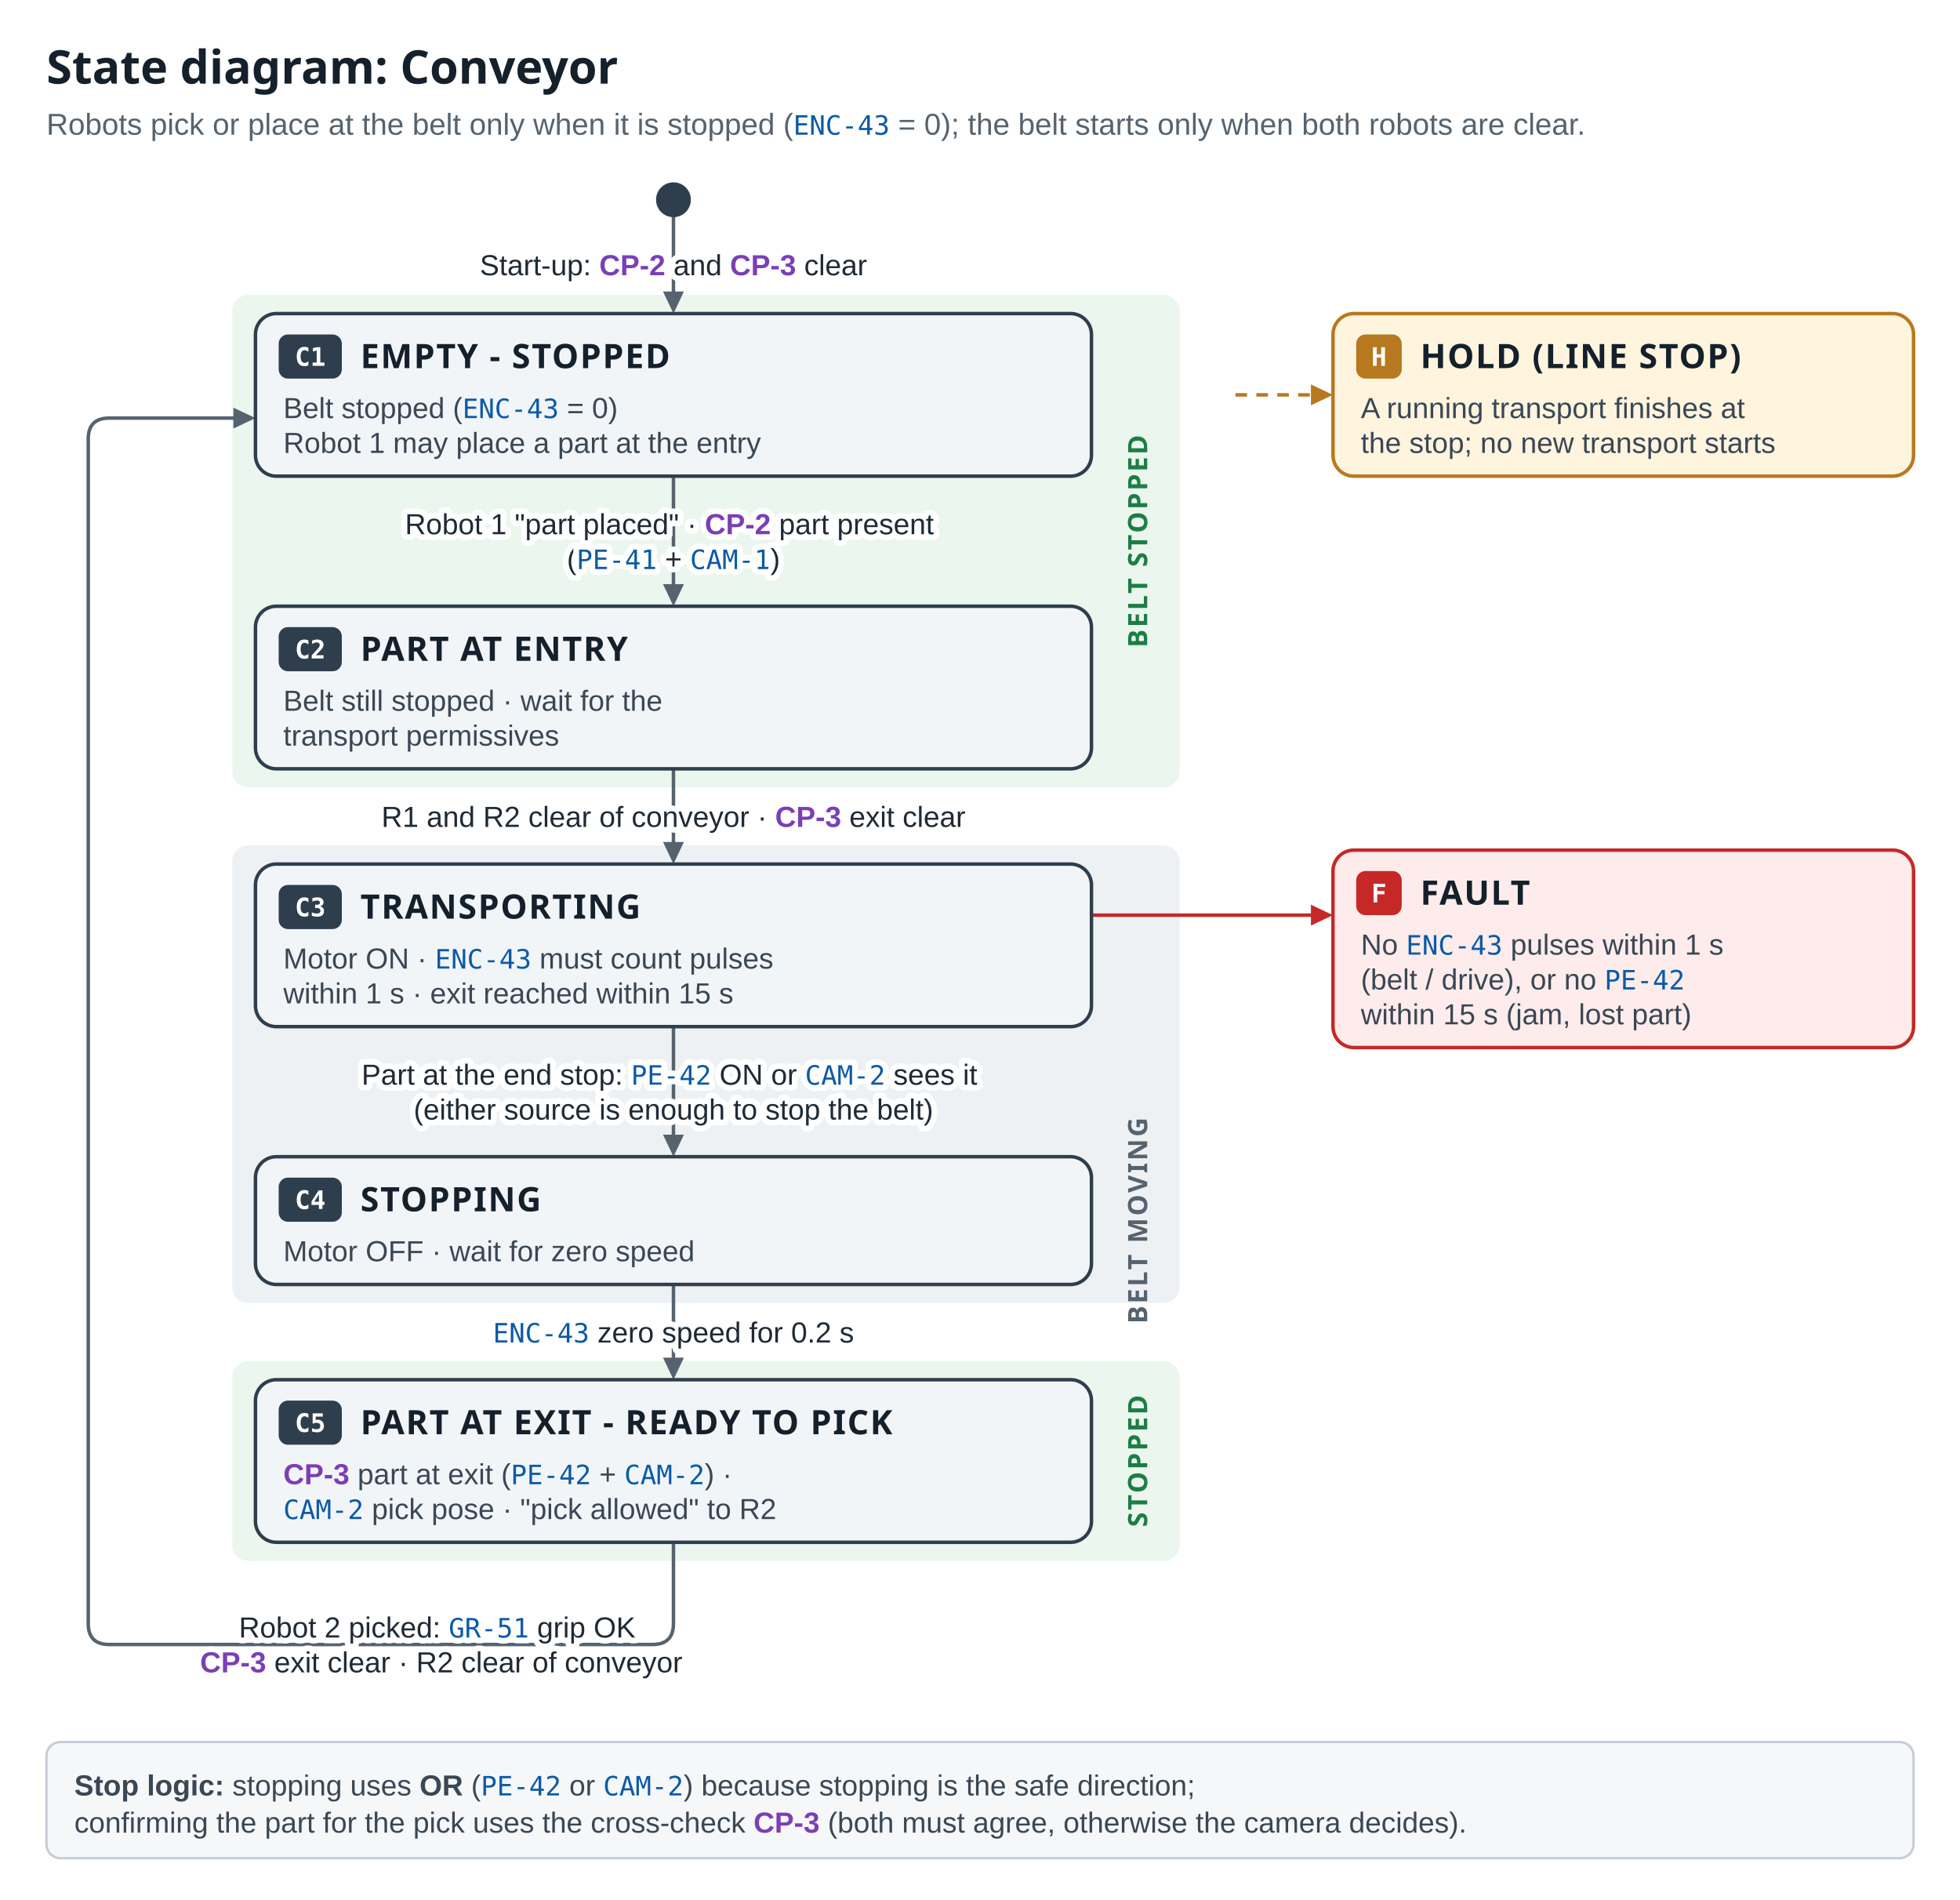
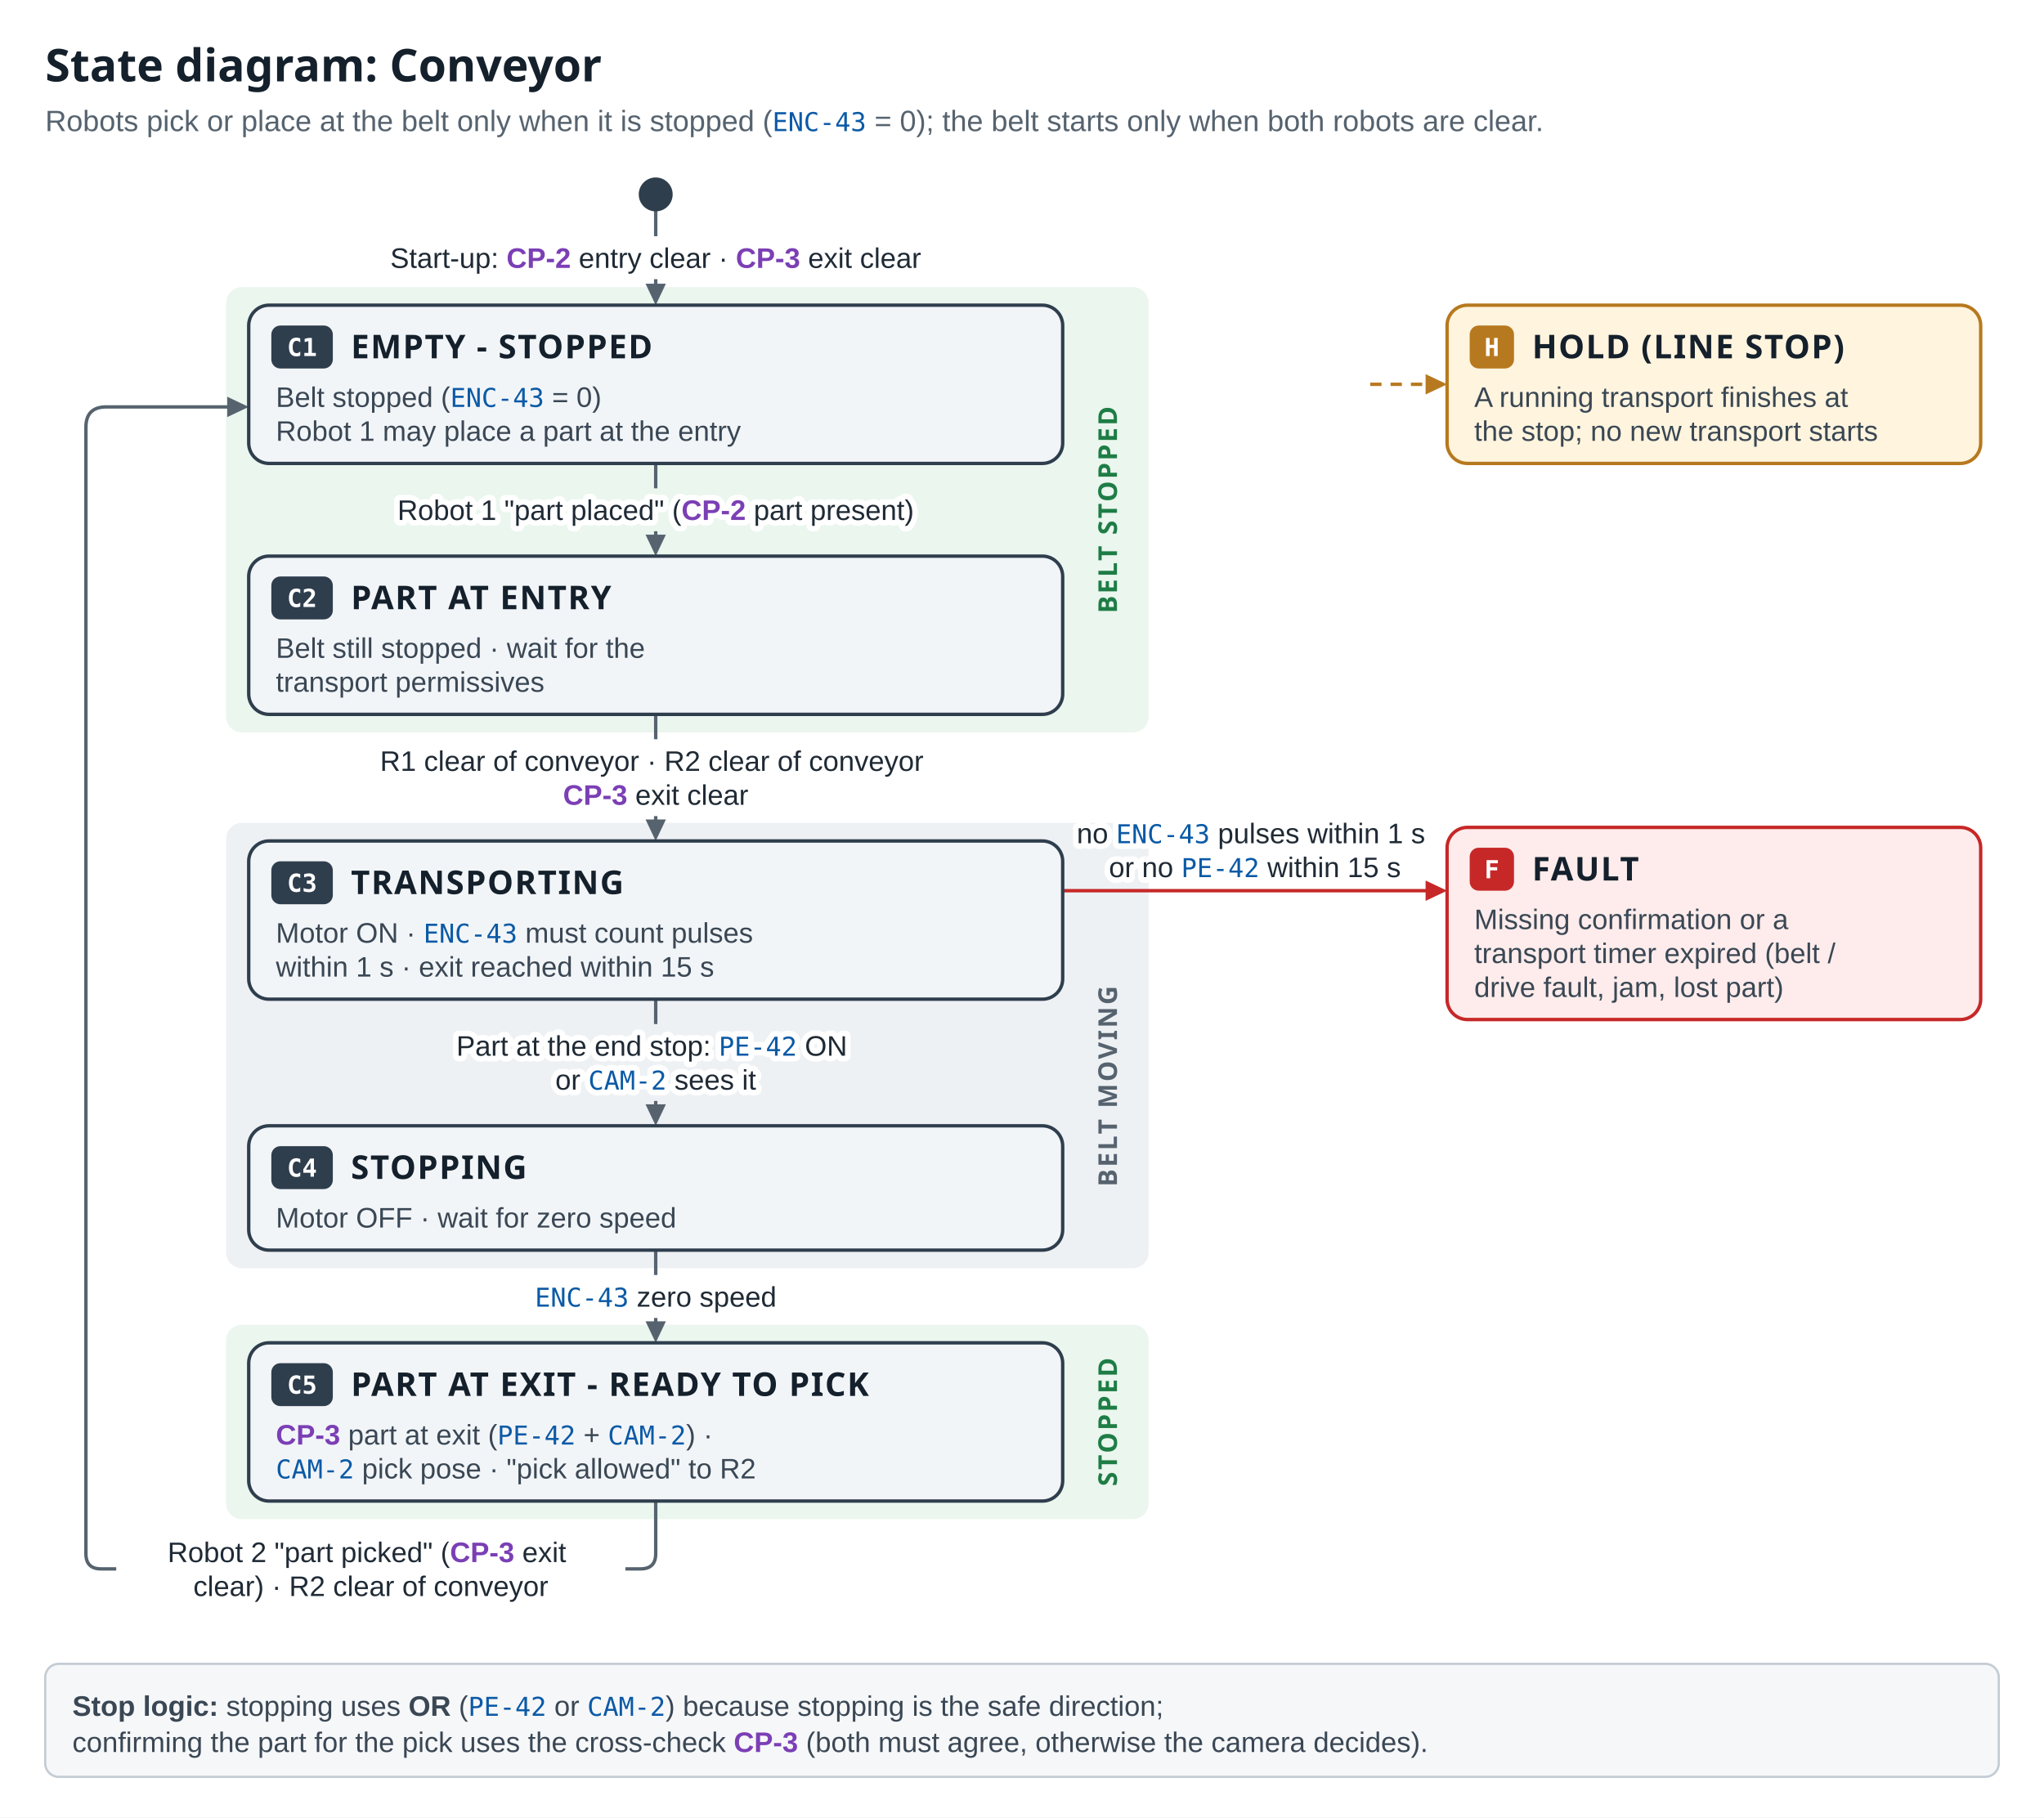
- <svg xmlns="http://www.w3.org/2000/svg" class="dg-root" viewBox="0 0 844 818" width="844" height="818" font-family="'Barlow', 'Segoe UI', Arial, sans-serif" role="img" aria-label="State diagram: Conveyor">
+ <svg xmlns="http://www.w3.org/2000/svg" class="dg-root" viewBox="0 0 904 804" width="904" height="804" font-family="'Barlow', 'Segoe UI', Arial, sans-serif" role="img" aria-label="State diagram: Conveyor">
  <style>
.dg-root{font-family:'Barlow','Segoe UI',Arial,sans-serif}
.dg-bg{fill:var(--dg-bg,#ffffff)}
.dg-title{font-family:'Barlow Semi Condensed','Barlow','Segoe UI',sans-serif;font-weight:700;font-size:20px;fill:var(--dg-ink,#14202b)}
.dg-sub{font-size:13px;fill:var(--dg-muted,#56636f)}
.dg-st-rect{fill:var(--dg-st,#f2f5f8);stroke:var(--dg-line,#2f3e4d);stroke-width:1.5}
.dg-st-title{font-family:'Barlow Semi Condensed','Barlow','Segoe UI',sans-serif;font-weight:700;font-size:14.5px;fill:var(--dg-ink,#14202b);letter-spacing:.04em}
.dg-st-do{font-size:12.5px;fill:var(--dg-soft,#3a4754)}
.dg-st-chip{fill:var(--dg-line,#2f3e4d)}
.dg-st-chiptext{font-family:'IBM Plex Mono',Consolas,monospace;font-weight:600;font-size:11px;fill:var(--dg-chipink,#ffffff)}
.dg-tr{fill:none;stroke:var(--dg-arrow,#56636f);stroke-width:1.5}
.dg-head{fill:var(--dg-arrow,#56636f)}
.dg-dash{stroke-dasharray:5 4}
.dg-trk-fault .dg-tr{stroke:var(--dg-red,#c62828)} .dg-trk-fault .dg-head{fill:var(--dg-red,#c62828)}
.dg-trk-hold .dg-tr{stroke:var(--dg-amber,#b7791f)} .dg-trk-hold .dg-head{fill:var(--dg-amber,#b7791f)}
.dg-trk-ok .dg-tr{stroke:var(--dg-green,#1e7d45)} .dg-trk-ok .dg-head{fill:var(--dg-green,#1e7d45)}
.dg-guard{font-size:12.5px;fill:var(--dg-ink2,#1f2a35)}
.dg-halo{paint-order:stroke;stroke:var(--dg-bg,#ffffff);stroke-width:5px;stroke-linejoin:round}
.dg-tag{font-family:'IBM Plex Mono',Consolas,monospace;font-size:11.5px;font-weight:500;fill:var(--dg-blue,#0b5aa6)}
.dg-cp{font-weight:700;fill:var(--dg-cp,#7b3fb5)}
.dg-b{font-weight:700}
.dg-small{font-size:11.5px}
.dg-init{fill:var(--dg-line,#2f3e4d)}
.dg-k-wait .dg-st-rect{stroke-dasharray:5 3}
.dg-k-fault .dg-st-rect{fill:var(--dg-red-t,#fdeceb);stroke:var(--dg-red,#c62828)} .dg-k-fault .dg-st-chip{fill:var(--dg-red,#c62828)}
.dg-k-hold .dg-st-rect{fill:var(--dg-amber-t,#fff4de);stroke:var(--dg-amber,#b7791f)} .dg-k-hold .dg-st-chip{fill:var(--dg-amber,#b7791f)}
.dg-k-ok .dg-st-rect{fill:var(--dg-green-t,#e7f5ec);stroke:var(--dg-green,#1e7d45)} .dg-k-ok .dg-st-chip{fill:var(--dg-green,#1e7d45)}
.dg-k-warn .dg-st-rect{fill:var(--dg-amber-t,#fff4de);stroke:var(--dg-amber,#b7791f)} .dg-k-warn .dg-st-chip{fill:var(--dg-amber,#b7791f)}
.dg-k-stop .dg-st-rect{fill:var(--dg-red-t,#fdeceb);stroke:var(--dg-red,#c62828)} .dg-k-stop .dg-st-chip{fill:var(--dg-red,#c62828)}
.dg-k-op .dg-st-rect{fill:var(--dg-blue-t,#e6effa);stroke:var(--dg-blue,#0b5aa6)} .dg-k-op .dg-st-chip{fill:var(--dg-blue,#0b5aa6)}
.dg-k-check .dg-st-rect{fill:var(--dg-cp-t,#f3ecfa);stroke:var(--dg-cp,#7b3fb5)} .dg-k-check .dg-st-chip{fill:var(--dg-cp,#7b3fb5)}
.dg-band{stroke:none}
.dg-band-idle{fill:var(--dg-amber-b,#fff5e0)} .dg-band-run{fill:var(--dg-blue-b,#e9f1fb)}
.dg-band-stop{fill:var(--dg-green-b,#eaf6ee)} .dg-band-move{fill:var(--dg-gray-b,#eef1f4)}
.dg-band-label{font-family:'Barlow Semi Condensed','Barlow',sans-serif;font-weight:700;font-size:11.5px;letter-spacing:.08em;fill:var(--dg-muted,#56636f)}
.dg-band-label.idle{fill:var(--dg-amber-d,#9a6212)} .dg-band-label.run{fill:var(--dg-blue,#0b5aa6)} .dg-band-label.stop{fill:var(--dg-green,#1e7d45)}
.dg-note-rect{fill:var(--dg-note,#f6f7f9);stroke:var(--dg-rule,#c4ccd4);stroke-width:1}
.dg-note{font-size:12.5px;fill:var(--dg-soft,#3a4754)}
.dg-choice{fill:var(--dg-st,#f2f5f8);stroke:var(--dg-line,#2f3e4d);stroke-width:1.5}
.dg-choice-t{font-family:'Barlow Semi Condensed','Barlow',sans-serif;font-weight:700;font-size:13.5px;fill:var(--dg-ink,#14202b)}
.dg-node{fill:var(--dg-st,#f2f5f8);stroke:var(--dg-line,#2f3e4d);stroke-width:1.4}
.dg-node.ok{fill:var(--dg-green-t,#e7f5ec);stroke:var(--dg-green,#1e7d45)}
.dg-node.warn{fill:var(--dg-amber-t,#fff4de);stroke:var(--dg-amber,#b7791f)}
.dg-node.stop{fill:var(--dg-red-t,#fdeceb);stroke:var(--dg-red,#c62828)}
.dg-node.check{fill:var(--dg-cp-t,#f3ecfa);stroke:var(--dg-cp,#7b3fb5)}
.dg-node.op{fill:var(--dg-blue-t,#e6effa);stroke:var(--dg-blue,#0b5aa6)}
.dg-node-t{font-family:'Barlow Semi Condensed','Barlow',sans-serif;font-weight:700;font-size:14px;fill:var(--dg-ink,#14202b)}
.dg-node-s{font-size:12.5px;fill:var(--dg-soft,#3a4754)}
.dg-owner{font-family:'Barlow Semi Condensed','Barlow',sans-serif;font-weight:700;font-size:10.5px;letter-spacing:.08em;fill:#ffffff}
.dg-owner-r{fill:#2f3e4d}
.dg-owner-r.op,.dg-owner-r.light{fill:#0b5aa6} .dg-owner-r.cnc{fill:#a0521d} .dg-owner-r.conv{fill:#2f6f5e} .dg-owner-r.r2{fill:#806000}
.dg-owner-r.cam{fill:#7b3fb5} .dg-owner-r.gauge{fill:#a33a3a} .dg-owner-r.ok{fill:#1e7d45} .dg-owner-r.nok{fill:#c62828}
.dg-conn{fill:var(--dg-bg,#ffffff);stroke:var(--dg-line,#2f3e4d);stroke-width:1.5}
.dg-conn-t{font-family:'Barlow Semi Condensed','Barlow',sans-serif;font-weight:700;font-size:13px;fill:var(--dg-ink,#14202b)}
.dg-num{font-family:'Barlow Semi Condensed','Barlow',sans-serif;font-weight:700;font-size:14px;fill:var(--dg-muted,#56636f)}
.dg-active .dg-st-rect,.dg-active .dg-node,.dg-active .dg-choice{stroke:var(--dg-active,#0a66e8);stroke-width:3.2;fill:var(--dg-active-t,#dde9fc)}
.dg-active .dg-st-chip{fill:var(--dg-active,#0a66e8)}
.dg-flash .dg-tr{stroke:var(--dg-active,#0a66e8);stroke-width:3} .dg-flash .dg-head{fill:var(--dg-active,#0a66e8)}
/* layout drawing */
.ly-fence{fill:none;stroke:var(--dg-rule,#aab4be);stroke-width:1.3;stroke-dasharray:2 5}
.ly-aisle{font-family:'Barlow Semi Condensed','Barlow',sans-serif;font-weight:700;font-size:11px;letter-spacing:.14em;fill:var(--dg-muted,#56636f)}
.ly-mach{fill:var(--ly-mach,#dfe5ea);stroke:var(--dg-line,#2f3e4d);stroke-width:1.6}
.ly-mach-in{fill:var(--ly-mach-in,#eef2f5);stroke:var(--ly-rule2,#9aa6b1);stroke-width:1}
.ly-pallet{fill:var(--ly-pallet,#e9dcc6);stroke:var(--ly-pallet-s,#8a6d3b);stroke-width:1.5}
.ly-slot{fill:none;stroke:var(--ly-slot,#b39a6e);stroke-width:.9;stroke-dasharray:2 2}
.ly-part{fill:var(--ly-raw,#a9b2ba);stroke:var(--ly-raw-s,#56626c);stroke-width:1.1}
.ly-part.fin{fill:var(--ly-fin,#dfe8f0);stroke:var(--ly-fin-s,#43698c)}
.ly-part.nok{stroke:var(--dg-red,#c62828);stroke-width:2.2}
.ly-pocket{fill:none;stroke:var(--ly-fin-s,#43698c);stroke-width:.9}
.ly-belt{fill:var(--ly-belt,#39414a)}
.ly-frame{fill:var(--ly-frame,#8d98a3)}
.ly-roller{stroke:var(--ly-roller,#5b646d);stroke-width:1.1}
.ly-stop{fill:var(--dg-red,#c62828)}
.ly-robot{fill:var(--ly-robot,#2c4a66);stroke:var(--ly-robot-s,#15283a);stroke-width:1.5}
.ly-robot-t{font-family:'Barlow Semi Condensed','Barlow',sans-serif;font-weight:700;font-size:11.5px;fill:#ffffff;letter-spacing:.04em}
.ly-link{stroke:var(--ly-link,#5f7d99);stroke-width:13;stroke-linecap:round;fill:none}
.ly-link2{stroke:var(--ly-link2,#7f9ab3);stroke-width:10;stroke-linecap:round;fill:none}
.ly-joint{fill:var(--ly-joint,#243a52)}
.ly-finger{stroke:var(--ly-joint,#243a52);stroke-width:3.2;stroke-linecap:round}
.ly-door{fill:var(--ly-door,#6f8193);stroke:var(--dg-line,#2f3e4d);stroke-width:1}
.ly-track{stroke:var(--ly-rule2,#9aa6b1);stroke-width:1.1;stroke-dasharray:3 3}
.ly-handle{fill:var(--dg-line,#2f3e4d)}
.ly-label{font-family:'Barlow Semi Condensed','Barlow',sans-serif;font-weight:700;font-size:14px;fill:var(--dg-ink,#14202b);letter-spacing:.05em}
.ly-sub{font-size:11.5px;fill:var(--dg-soft,#3a4754)}
.ly-tag{font-family:'IBM Plex Mono',Consolas,monospace;font-size:11px;font-weight:600;fill:var(--dg-blue,#0b5aa6)}
.ly-tag.cam{fill:var(--dg-cp,#7b3fb5)} .ly-tag.saf{fill:var(--ly-safety,#946c00)}
.ly-sens{fill:var(--dg-bg,#ffffff);stroke:var(--dg-blue,#0b5aa6);stroke-width:1.6}
.ly-sens.safety{stroke:var(--ly-safety,#c79400)}
.ly-led{fill:var(--ly-led-off,#c3cad1)}
.ly-led.on{fill:var(--ly-led-on,#1ea453)}
.ly-led.bad{fill:var(--dg-red,#d32f2f)}
.ly-beam{stroke:var(--ly-beam,#d33b3b);stroke-width:1.1;stroke-dasharray:2 3;opacity:.8}
.ly-fov{fill:var(--ly-fov,rgba(123,63,181,.045));stroke:var(--dg-cp,#7b3fb5);stroke-width:1.3;stroke-dasharray:7 4}
.ly-roi{fill:none;stroke:var(--dg-cp,#7b3fb5);stroke-width:1.1;stroke-dasharray:2 2}
.ly-roi-t{font-family:'IBM Plex Mono',Consolas,monospace;font-size:10px;font-weight:600;fill:var(--dg-cp,#7b3fb5)}
.ly-roi-t.on-belt{fill:#d9c5f5}
.ly-cam{fill:var(--dg-cp,#7b3fb5)}
.ly-nok{fill:var(--ly-nok,#fbe3e1);stroke:var(--dg-red,#c62828);stroke-width:1.6}
.ly-nok-h{stroke:var(--dg-red,#c62828);stroke-width:.9;opacity:.35}
.ly-gauge{fill:var(--ly-gauge,#e9eef3);stroke:var(--dg-line,#2f3e4d);stroke-width:1.5}
.ly-datum{fill:var(--dg-line,#2f3e4d)}
.ly-laser{fill:var(--dg-red,#c62828)}
.ly-cab{fill:var(--ly-mach,#dfe5ea);stroke:var(--dg-line,#2f3e4d);stroke-width:1.3}
.ly-lamp-r{fill:#d32f2f} .ly-lamp-a{fill:#f2a900} .ly-lamp-g{fill:#1e9e52} .ly-lamp-b{fill:#1565c0}
.ly-lamp-off{opacity:.2}
.ly-scan{fill:var(--ly-scan,rgba(199,148,0,.09));stroke:var(--ly-safety,#c79400);stroke-width:1.1;stroke-dasharray:3 3}
.ly-flow{fill:none;stroke:#ffffff;stroke-width:1.8;opacity:.75}
.ly-note{font-size:11.5px;font-style:italic;fill:var(--dg-muted,#56636f)}
.ly-legend{font-size:12px;fill:var(--dg-soft,#3a4754)}
/* timing chart */
.gt-grid{stroke:var(--dg-rule,#d5dbe1);stroke-width:1}
.gt-axis{font-size:11.5px;fill:var(--dg-muted,#56636f)}
.gt-row{font-family:'Barlow Semi Condensed','Barlow',sans-serif;font-weight:700;font-size:13.5px;fill:var(--dg-ink,#14202b)}
.gt-bar-t{font-size:11.5px;fill:#ffffff;font-weight:600}
.gt-bar-t.dark{fill:var(--dg-ink,#14202b)}
.gt-mach{fill:#3f73b5} .gt-idle{fill:#e3a21a} .gt-door{fill:#2f3e4d} .gt-move{fill:#7d8b98} .gt-wait{fill:var(--dg-gray-b,#eef1f4);stroke:var(--dg-rule,#c4ccd4)} .gt-belt{fill:#2f6f5e} .gt-gauge{fill:#a33a3a}
.gt-kpi{font-family:'Barlow Semi Condensed','Barlow',sans-serif;font-weight:700;font-size:15px;fill:var(--dg-ink,#14202b)}
.gt-break{fill:var(--dg-bg,#ffffff);stroke:var(--dg-muted,#56636f);stroke-width:1.2}
.pill-t{font-family:'IBM Plex Mono',Consolas,monospace;font-size:10.5px;font-weight:600}
</style>
-   <rect class="dg-bg" x="0" y="0" width="844" height="818" />
+   <rect class="dg-bg" x="0" y="0" width="904" height="804" />
  <text class="dg-title" x="20" y="36">State diagram: Conveyor</text>
  <text class="dg-sub" x="20" y="58">Robots pick or place at the belt only when it is stopped (<tspan class="dg-tag">ENC-43</tspan> = 0); the belt starts only when both robots are clear.</text>
-   <rect class="dg-band dg-band-stop" x="100" y="127" width="408" height="212" rx="7" />
-   <text class="dg-band-label stop" x="490" y="233" text-anchor="middle" transform="rotate(-90 490 233)" dy="4">BELT STOPPED</text>
+   <rect class="dg-band dg-band-stop" x="100" y="127" width="408" height="197" rx="7" />
+   <text class="dg-band-label stop" x="490" y="225.5" text-anchor="middle" transform="rotate(-90 490 225.5)" dy="4">BELT STOPPED</text>
  <rect class="dg-band dg-band-move" x="100" y="364" width="408" height="197" rx="7" />
-   <text class="dg-band-label move" x="490" y="525.5" text-anchor="middle" transform="rotate(-90 490 525.5)" dy="4">BELT MOVING</text>
+   <text class="dg-band-label move" x="490" y="480.5" text-anchor="middle" transform="rotate(-90 490 480.5)" dy="4">BELT MOVING</text>
  <rect class="dg-band dg-band-stop" x="100" y="586" width="408" height="86" rx="7" />
  <text class="dg-band-label stop" x="490" y="629" text-anchor="middle" transform="rotate(-90 490 629)" dy="4">STOPPED</text>
  <g class="dg-trg">
-     <path class="dg-tr" d="M290 93 L290 130" />
+     <path class="dg-tr" d="M290 93 L290 104.5" />
+     <path class="dg-tr" d="M290 123.5 L290 130" />
    <polygon class="dg-head" points="290,135 294.5,125.5 285.5,125.5" />
  </g>
-   <g class="dg-trg">
-     <path class="dg-tr" d="M290 205 L290 256" />
-     <polygon class="dg-head" points="290,261 294.5,251.5 285.5,251.5" />
-   </g>
-   <g class="dg-trg">
-     <path class="dg-tr" d="M290 331 L290 367" />
+   <g class="dg-trg" data-tr="C1&gt;C2">
+     <path class="dg-tr" d="M290 205 L290 216" />
+     <path class="dg-tr" d="M290 235 L290 241" />
+     <polygon class="dg-head" points="290,246 294.5,236.5 285.5,236.5" />
+   </g>
+   <g class="dg-trg" data-tr="C2&gt;C3">
+     <path class="dg-tr" d="M290 316 L290 327" />
+     <path class="dg-tr" d="M290 361 L290 367" />
    <polygon class="dg-head" points="290,372 294.5,362.5 285.5,362.5" />
  </g>
-   <g class="dg-trg">
-     <path class="dg-tr" d="M290 442 L290 493" />
+   <g class="dg-trg" data-tr="C3&gt;C4">
+     <path class="dg-tr" d="M290 442 L290 453" />
+     <path class="dg-tr" d="M290 487 L290 493" />
    <polygon class="dg-head" points="290,498 294.5,488.5 285.5,488.5" />
  </g>
-   <g class="dg-trg">
-     <path class="dg-tr" d="M290 553 L290 589" />
+   <g class="dg-trg" data-tr="C4&gt;C5">
+     <path class="dg-tr" d="M290 553 L290 564" />
+     <path class="dg-tr" d="M290 583 L290 589" />
    <polygon class="dg-head" points="290,594 294.5,584.5 285.5,584.5" />
  </g>
-   <g class="dg-trg">
-     <path class="dg-tr" d="M290 664 L290 699 Q290 708 281 708 L47 708 Q38 708 38 699 L38 189 Q38 180 47 180 L105 180" />
+   <g class="dg-trg" data-tr="C5&gt;C1">
+     <path class="dg-tr" d="M290 664 L290 687.3 Q290 694 283.3 694 L276.6 694" />
+     <path class="dg-tr" d="M51.4 694 L44.7 694 Q38 694 38 687.3 L38 189 Q38 180 47 180 L105 180" />
    <polygon class="dg-head" points="110,180 100.5,175.5 100.5,184.5" />
  </g>
-   <g class="dg-trg dg-trk-fault">
-     <path class="dg-tr" d="M470 394 L569 394" />
-     <polygon class="dg-head" points="574,394 564.5,389.5 564.5,398.5" />
+   <g class="dg-trg dg-trk-fault" data-tr="C3&gt;F">
+     <path class="dg-tr" d="M470 394 L635 394" />
+     <polygon class="dg-head" points="640,394 630.5,389.5 630.5,398.5" />
  </g>
  <g class="dg-trg dg-trk-hold">
-     <path class="dg-tr dg-dash" d="M532 170 L569 170" />
-     <polygon class="dg-head" points="574,170 564.5,165.5 564.5,174.5" />
+     <path class="dg-tr dg-dash" d="M606 170 L635 170" />
+     <polygon class="dg-head" points="640,170 630.5,165.5 630.5,174.5" />
  </g>
  <circle class="dg-init" cx="290" cy="86" r="7.5" />
  <g class="dg-state" data-state="C1">
    <rect class="dg-st-rect" x="110" y="135" width="360" height="70" rx="9" />
    <rect class="dg-st-chip" x="120" y="144" width="27.2" height="19" rx="4" />
    <text class="dg-st-chiptext" x="133.6" y="157.5" text-anchor="middle">C1</text>
    <text class="dg-st-title" x="155.2" y="158.5">EMPTY - STOPPED</text>
    <text class="dg-st-do" x="122" y="180">Belt stopped (<tspan class="dg-tag">ENC-43</tspan> = 0)</text>
    <text class="dg-st-do" x="122" y="195">Robot 1 may place a part at the entry</text>
  </g>
  <g class="dg-state" data-state="C2">
-     <rect class="dg-st-rect" x="110" y="261" width="360" height="70" rx="9" />
-     <rect class="dg-st-chip" x="120" y="270" width="27.2" height="19" rx="4" />
-     <text class="dg-st-chiptext" x="133.6" y="283.5" text-anchor="middle">C2</text>
-     <text class="dg-st-title" x="155.2" y="284.5">PART AT ENTRY</text>
-     <text class="dg-st-do" x="122" y="306">Belt still stopped · wait for the</text>
-     <text class="dg-st-do" x="122" y="321">transport permissives</text>
+     <rect class="dg-st-rect" x="110" y="246" width="360" height="70" rx="9" />
+     <rect class="dg-st-chip" x="120" y="255" width="27.2" height="19" rx="4" />
+     <text class="dg-st-chiptext" x="133.6" y="268.5" text-anchor="middle">C2</text>
+     <text class="dg-st-title" x="155.2" y="269.5">PART AT ENTRY</text>
+     <text class="dg-st-do" x="122" y="291">Belt still stopped · wait for the</text>
+     <text class="dg-st-do" x="122" y="306">transport permissives</text>
  </g>
  <g class="dg-state" data-state="C3">
    <rect class="dg-st-rect" x="110" y="372" width="360" height="70" rx="9" />
    <rect class="dg-st-chip" x="120" y="381" width="27.2" height="19" rx="4" />
    <text class="dg-st-chiptext" x="133.6" y="394.5" text-anchor="middle">C3</text>
    <text class="dg-st-title" x="155.2" y="395.5">TRANSPORTING</text>
    <text class="dg-st-do" x="122" y="417">Motor ON · <tspan class="dg-tag">ENC-43</tspan> must count pulses</text>
    <text class="dg-st-do" x="122" y="432">within 1 s · exit reached within 15 s</text>
  </g>
  <g class="dg-state" data-state="C4">
    <rect class="dg-st-rect" x="110" y="498" width="360" height="55" rx="9" />
    <rect class="dg-st-chip" x="120" y="507" width="27.2" height="19" rx="4" />
    <text class="dg-st-chiptext" x="133.6" y="520.5" text-anchor="middle">C4</text>
    <text class="dg-st-title" x="155.2" y="521.5">STOPPING</text>
    <text class="dg-st-do" x="122" y="543">Motor OFF · wait for zero speed</text>
  </g>
  <g class="dg-state" data-state="C5">
    <rect class="dg-st-rect" x="110" y="594" width="360" height="70" rx="9" />
    <rect class="dg-st-chip" x="120" y="603" width="27.2" height="19" rx="4" />
    <text class="dg-st-chiptext" x="133.6" y="616.5" text-anchor="middle">C5</text>
    <text class="dg-st-title" x="155.2" y="617.5">PART AT EXIT - READY TO PICK</text>
    <text class="dg-st-do" x="122" y="639">
      <tspan class="dg-cp">CP-3</tspan> part at exit (<tspan class="dg-tag">PE-42</tspan> + <tspan class="dg-tag">CAM-2</tspan>) ·</text>
    <text class="dg-st-do" x="122" y="654">
      <tspan class="dg-tag">CAM-2</tspan> pick pose · "pick allowed" to R2</text>
  </g>
  <g class="dg-state dg-k-fault" data-state="F">
-     <rect class="dg-st-rect" x="574" y="366" width="250" height="85" rx="9" />
-     <rect class="dg-st-chip" x="584" y="375" width="19.6" height="19" rx="4" />
-     <text class="dg-st-chiptext" x="593.8" y="388.5" text-anchor="middle">F</text>
-     <text class="dg-st-title" x="611.6" y="389.5">FAULT</text>
-     <text class="dg-st-do" x="586" y="411">No <tspan class="dg-tag">ENC-43</tspan> pulses within 1 s</text>
-     <text class="dg-st-do" x="586" y="426">(belt / drive), or no <tspan class="dg-tag">PE-42</tspan>
-     </text>
-     <text class="dg-st-do" x="586" y="441">within 15 s (jam, lost part)</text>
+     <rect class="dg-st-rect" x="640" y="366" width="236" height="85" rx="9" />
+     <rect class="dg-st-chip" x="650" y="375" width="19.6" height="19" rx="4" />
+     <text class="dg-st-chiptext" x="659.8" y="388.5" text-anchor="middle">F</text>
+     <text class="dg-st-title" x="677.6" y="389.5">FAULT</text>
+     <text class="dg-st-do" x="652" y="411">Missing confirmation or a</text>
+     <text class="dg-st-do" x="652" y="426">transport timer expired (belt /</text>
+     <text class="dg-st-do" x="652" y="441">drive fault, jam, lost part)</text>
  </g>
  <g class="dg-state dg-k-hold" data-state="H">
-     <rect class="dg-st-rect" x="574" y="135" width="250" height="70" rx="9" />
-     <rect class="dg-st-chip" x="584" y="144" width="19.6" height="19" rx="4" />
-     <text class="dg-st-chiptext" x="593.8" y="157.5" text-anchor="middle">H</text>
-     <text class="dg-st-title" x="611.6" y="158.5">HOLD (LINE STOP)</text>
-     <text class="dg-st-do" x="586" y="180">A running transport finishes at</text>
-     <text class="dg-st-do" x="586" y="195">the stop; no new transport starts</text>
-   </g>
-   <rect class="dg-note-rect" x="20" y="750" width="804" height="50" rx="6" />
-   <text class="dg-note" x="32" y="773">
+     <rect class="dg-st-rect" x="640" y="135" width="236" height="70" rx="9" />
+     <rect class="dg-st-chip" x="650" y="144" width="19.6" height="19" rx="4" />
+     <text class="dg-st-chiptext" x="659.8" y="157.5" text-anchor="middle">H</text>
+     <text class="dg-st-title" x="677.6" y="158.5">HOLD (LINE STOP)</text>
+     <text class="dg-st-do" x="652" y="180">A running transport finishes at</text>
+     <text class="dg-st-do" x="652" y="195">the stop; no new transport starts</text>
+   </g>
+   <rect class="dg-note-rect" x="20" y="736" width="864" height="50" rx="6" />
+   <text class="dg-note" x="32" y="759">
    <tspan class="dg-b">Stop logic:</tspan> stopping uses <tspan class="dg-b">OR</tspan> (<tspan class="dg-tag">PE-42</tspan> or <tspan class="dg-tag">CAM-2</tspan>) because stopping is the safe direction;</text>
-   <text class="dg-note" x="32" y="789">confirming the part for the pick uses the cross-check <tspan class="dg-cp">CP-3</tspan> (both must agree, otherwise the camera decides).</text>
+   <text class="dg-note" x="32" y="775">confirming the part for the pick uses the cross-check <tspan class="dg-cp">CP-3</tspan> (both must agree, otherwise the camera decides).</text>
  <text class="dg-guard dg-halo" x="290" y="118.5" text-anchor="middle">
-     <tspan x="290">Start-up: <tspan class="dg-cp">CP-2</tspan> and <tspan class="dg-cp">CP-3</tspan> clear</tspan>
+     <tspan x="290">Start-up: <tspan class="dg-cp">CP-2</tspan> entry clear · <tspan class="dg-cp">CP-3</tspan> exit clear</tspan>
  </text>
  <text class="dg-guard dg-halo" x="290" y="230" text-anchor="middle">
-     <tspan x="290">Robot 1 "part placed" · <tspan class="dg-cp">CP-2</tspan> part present</tspan>
-     <tspan x="290" dy="15">(<tspan class="dg-tag">PE-41</tspan> + <tspan class="dg-tag">CAM-1</tspan>)</tspan>
-   </text>
-   <text class="dg-guard dg-halo" x="290" y="356" text-anchor="middle">
-     <tspan x="290">R1 and R2 clear of conveyor · <tspan class="dg-cp">CP-3</tspan> exit clear</tspan>
+     <tspan x="290">Robot 1 "part placed" (<tspan class="dg-cp">CP-2</tspan> part present)</tspan>
+   </text>
+   <text class="dg-guard dg-halo" x="290" y="341" text-anchor="middle">
+     <tspan x="290">R1 clear of conveyor · R2 clear of conveyor</tspan>
+     <tspan x="290" dy="15">
+       <tspan class="dg-cp">CP-3</tspan> exit clear</tspan>
  </text>
  <text class="dg-guard dg-halo" x="290" y="467" text-anchor="middle">
-     <tspan x="290">Part at the end stop: <tspan class="dg-tag">PE-42</tspan> ON or <tspan class="dg-tag">CAM-2</tspan> sees it</tspan>
-     <tspan x="290" dy="15">(either source is enough to stop the belt)</tspan>
+     <tspan x="290">Part at the end stop: <tspan class="dg-tag">PE-42</tspan> ON</tspan>
+     <tspan x="290" dy="15">or <tspan class="dg-tag">CAM-2</tspan> sees it</tspan>
  </text>
  <text class="dg-guard dg-halo" x="290" y="578" text-anchor="middle">
    <tspan x="290">
-       <tspan class="dg-tag">ENC-43</tspan> zero speed for 0.2 s</tspan>
-   </text>
-   <text class="dg-guard dg-halo" x="190" y="705" text-anchor="middle">
-     <tspan x="190">Robot 2 picked: <tspan class="dg-tag">GR-51</tspan> grip OK</tspan>
-     <tspan x="190" dy="15">
-       <tspan class="dg-cp">CP-3</tspan> exit clear · R2 clear of conveyor</tspan>
+       <tspan class="dg-tag">ENC-43</tspan> zero speed</tspan>
+   </text>
+   <text class="dg-guard dg-halo" x="164" y="691" text-anchor="middle">
+     <tspan x="164">Robot 2 "part picked" (<tspan class="dg-cp">CP-3</tspan> exit</tspan>
+     <tspan x="164" dy="15">clear) · R2 clear of conveyor</tspan>
+   </text>
+   <text class="dg-guard dg-halo" x="555" y="373" text-anchor="middle">
+     <tspan x="555">no <tspan class="dg-tag">ENC-43</tspan> pulses within 1 s</tspan>
+     <tspan x="555" dy="15">or no <tspan class="dg-tag">PE-42</tspan> within 15 s</tspan>
  </text>
</svg>
